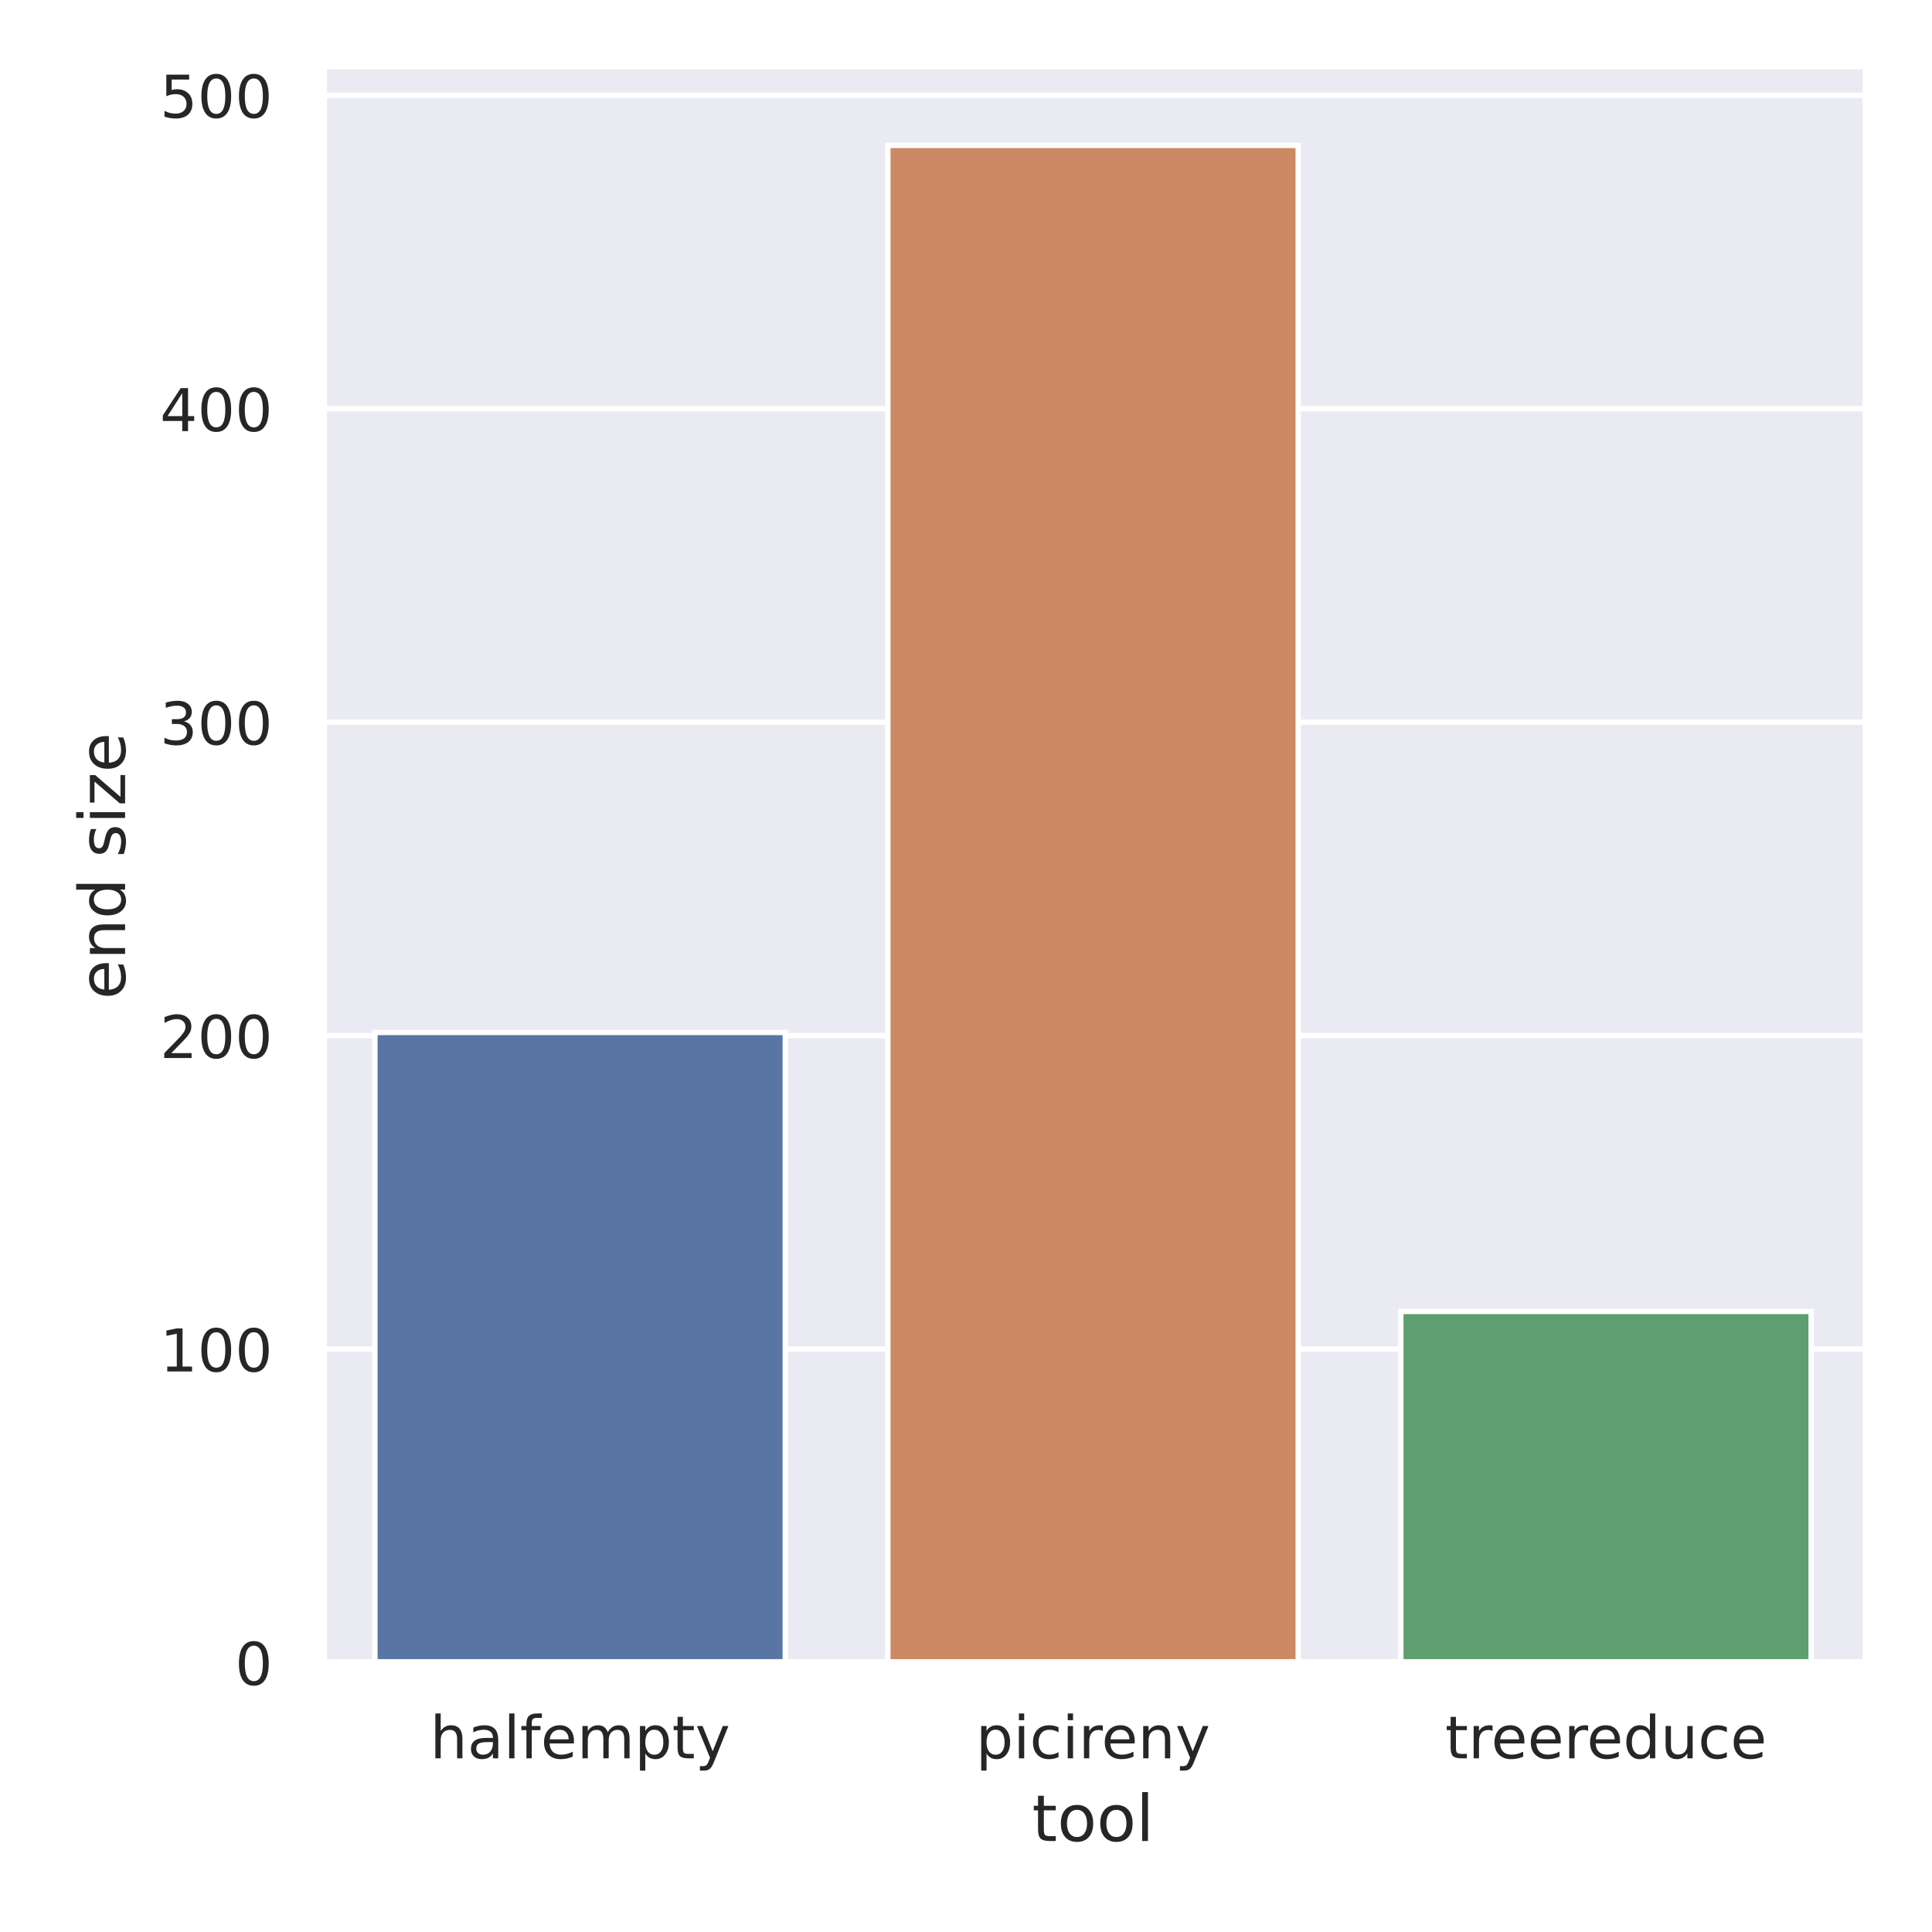
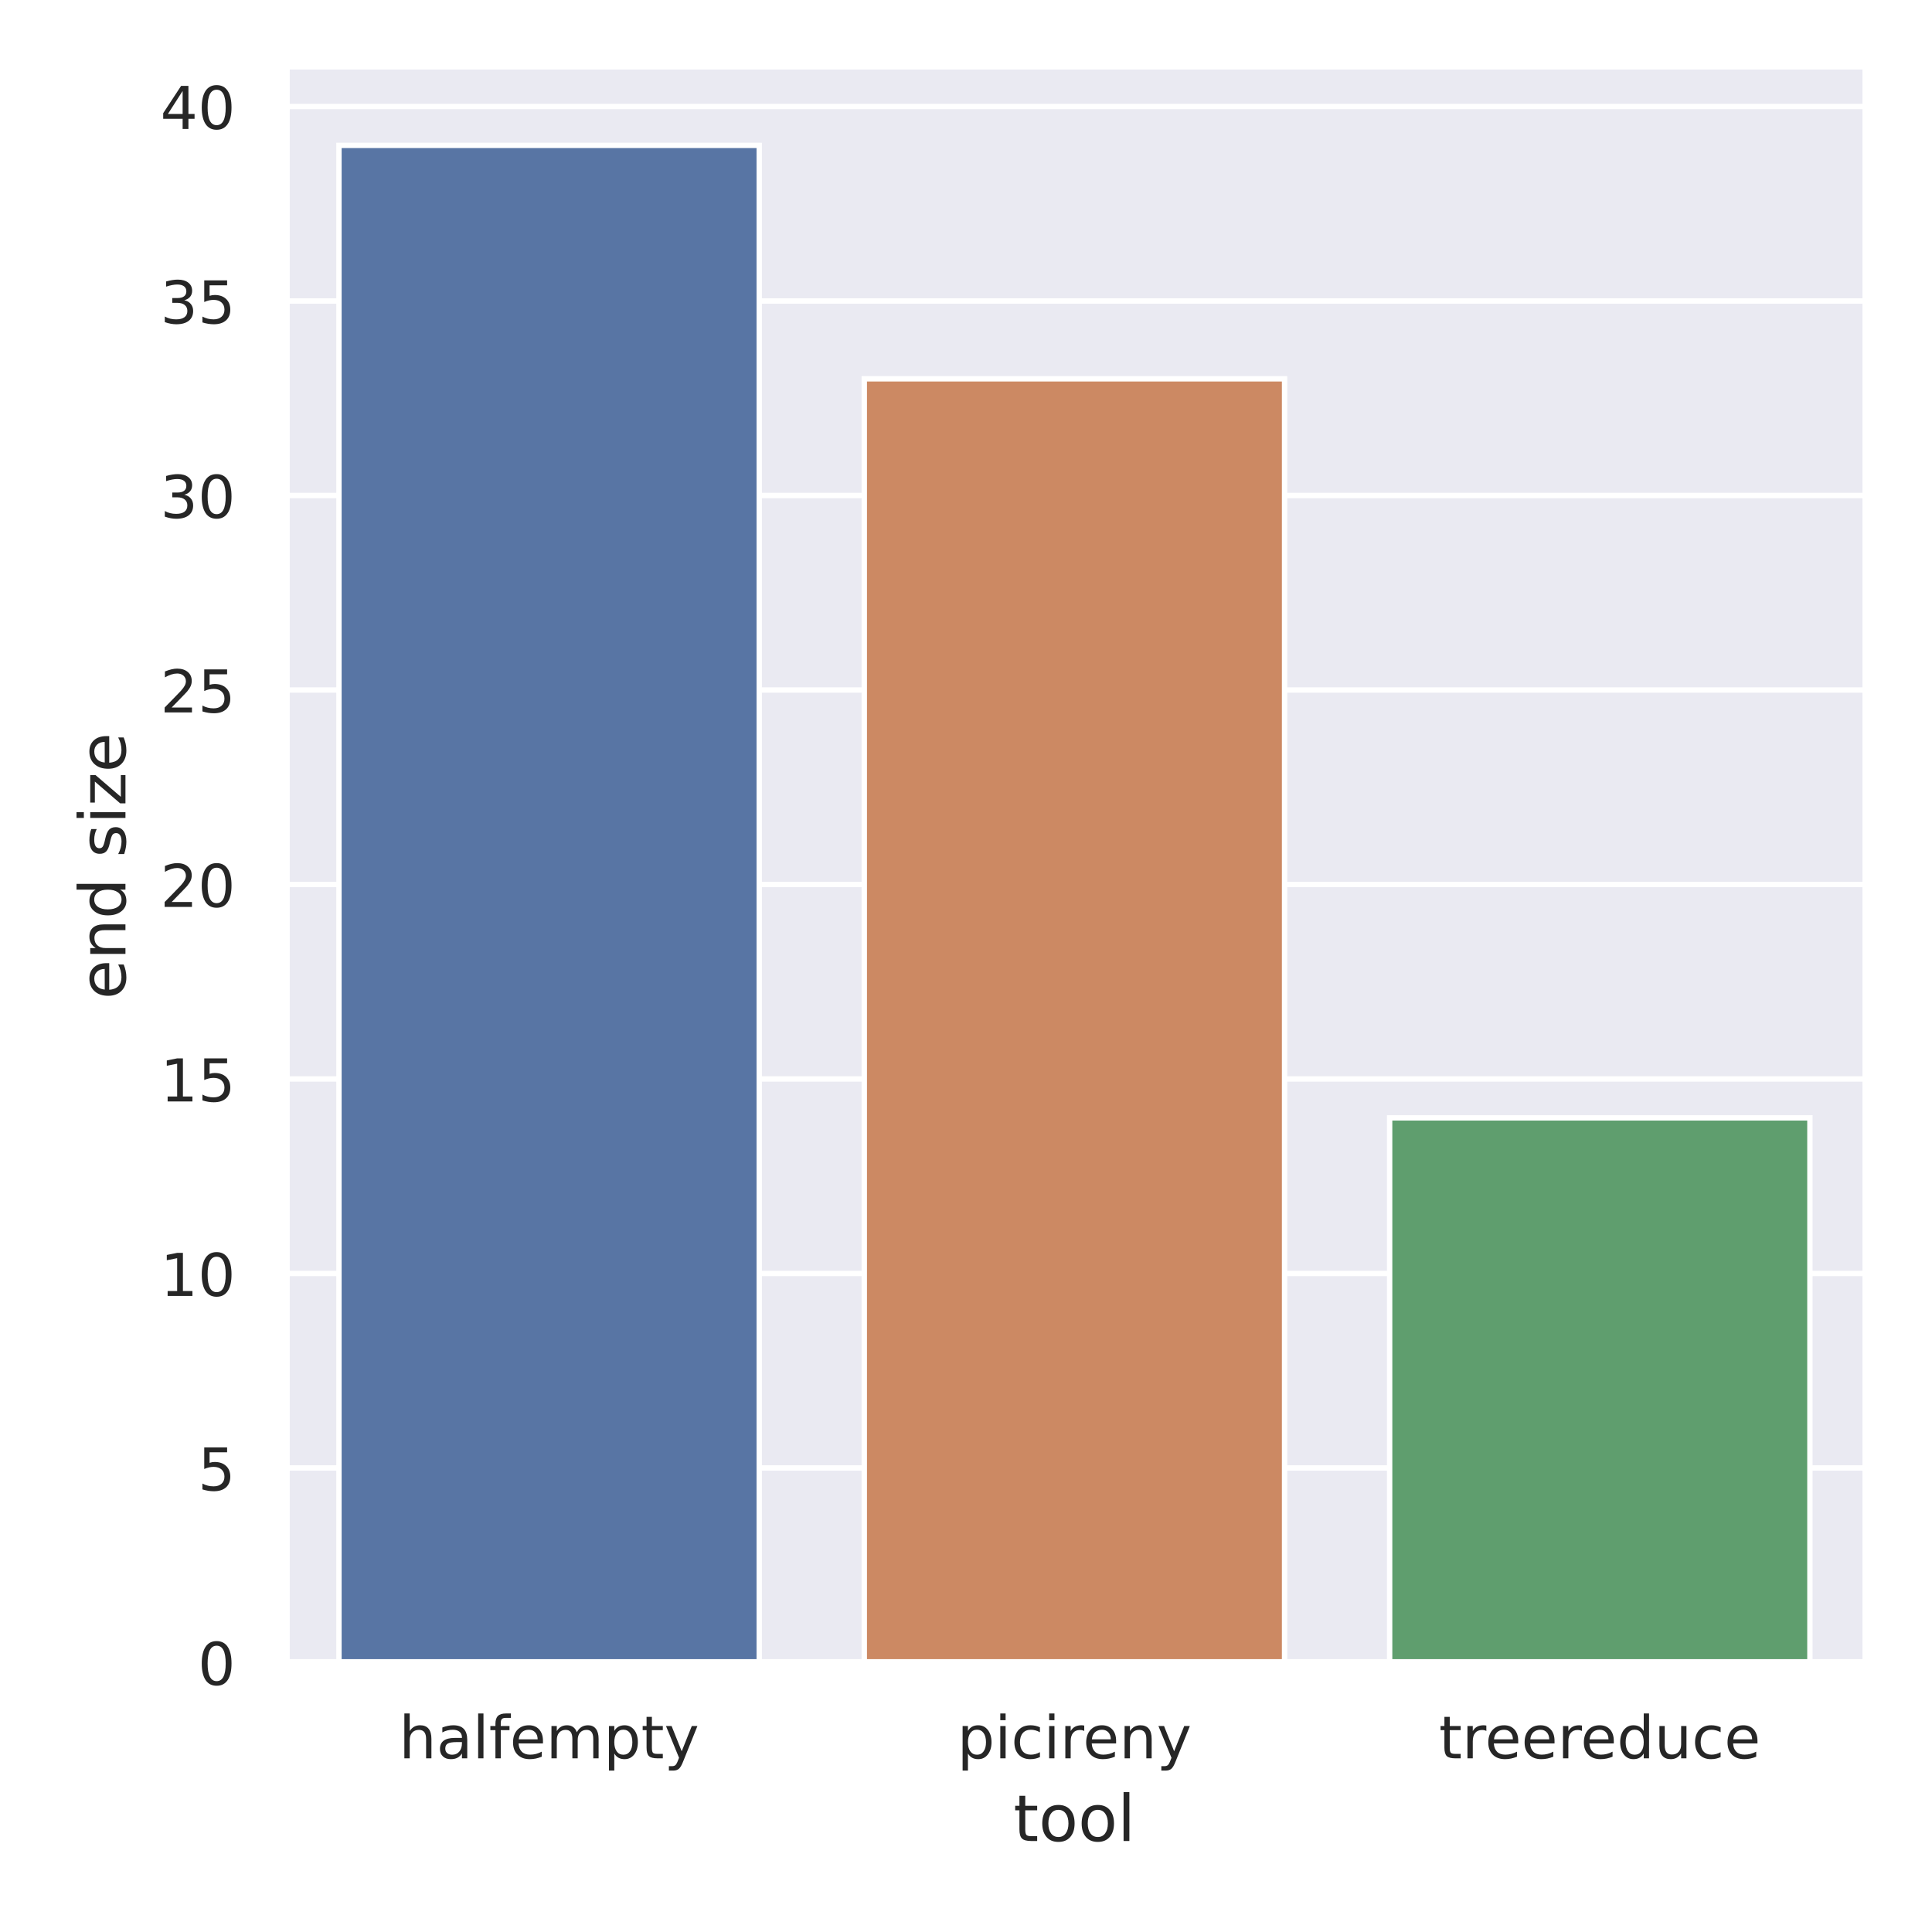
<svg xmlns="http://www.w3.org/2000/svg" xmlns:xlink="http://www.w3.org/1999/xlink" width="360pt" height="360pt" viewBox="0 0 360 360" version="1.1">
  <defs>
    <style type="text/css">*{stroke-linejoin: round; stroke-linecap: butt}</style>
  </defs>
  <g id="figure_1">
    <g id="patch_1">
      <path d="M 0 360  L 360 360  L 360 0  L 0 0  z " style="fill: #ffffff" />
    </g>
    <g id="axes_1">
      <g id="patch_2">
-         <path d="M 60.3 309.78  L 347.04 309.78  L 347.04 12.96  L 60.3 12.96  z " style="fill: #eaeaf2" />
+         <path d="M 53.37 309.78  L 347.04 309.78  L 347.04 12.96  L 53.37 12.96  z " style="fill: #eaeaf2" />
      </g>
      <g id="matplotlib.axis_1">
        <g id="xtick_1">
          <g id="text_1">
-             <g style="fill: #262626" transform="translate(80.12508 327.6383) scale(0.11 -0.11)">
+             <g style="fill: #262626" transform="translate(74.35008 327.6383) scale(0.11 -0.11)">
              <defs>
                <path id="DejaVuSans-68" d="M 3513 2113  L 3513 0  L 2938 0  L 2938 2094  Q 2938 2591 2744 2837  Q 2550 3084 2163 3084  Q 1697 3084 1428 2787  Q 1159 2491 1159 1978  L 1159 0  L 581 0  L 581 4863  L 1159 4863  L 1159 2956  Q 1366 3272 1645 3428  Q 1925 3584 2291 3584  Q 2894 3584 3203 3211  Q 3513 2838 3513 2113  z " transform="scale(0.015625)" />
                <path id="DejaVuSans-61" d="M 2194 1759  Q 1497 1759 1228 1600  Q 959 1441 959 1056  Q 959 750 1161 570  Q 1363 391 1709 391  Q 2188 391 2477 730  Q 2766 1069 2766 1631  L 2766 1759  L 2194 1759  z M 3341 1997  L 3341 0  L 2766 0  L 2766 531  Q 2569 213 2275 61  Q 1981 -91 1556 -91  Q 1019 -91 701 211  Q 384 513 384 1019  Q 384 1609 779 1909  Q 1175 2209 1959 2209  L 2766 2209  L 2766 2266  Q 2766 2663 2505 2880  Q 2244 3097 1772 3097  Q 1472 3097 1187 3025  Q 903 2953 641 2809  L 641 3341  Q 956 3463 1253 3523  Q 1550 3584 1831 3584  Q 2591 3584 2966 3190  Q 3341 2797 3341 1997  z " transform="scale(0.015625)" />
                <path id="DejaVuSans-6c" d="M 603 4863  L 1178 4863  L 1178 0  L 603 0  L 603 4863  z " transform="scale(0.015625)" />
                <path id="DejaVuSans-66" d="M 2375 4863  L 2375 4384  L 1825 4384  Q 1516 4384 1395 4259  Q 1275 4134 1275 3809  L 1275 3500  L 2222 3500  L 2222 3053  L 1275 3053  L 1275 0  L 697 0  L 697 3053  L 147 3053  L 147 3500  L 697 3500  L 697 3744  Q 697 4328 969 4595  Q 1241 4863 1831 4863  L 2375 4863  z " transform="scale(0.015625)" />
                <path id="DejaVuSans-65" d="M 3597 1894  L 3597 1613  L 953 1613  Q 991 1019 1311 708  Q 1631 397 2203 397  Q 2534 397 2845 478  Q 3156 559 3463 722  L 3463 178  Q 3153 47 2828 -22  Q 2503 -91 2169 -91  Q 1331 -91 842 396  Q 353 884 353 1716  Q 353 2575 817 3079  Q 1281 3584 2069 3584  Q 2775 3584 3186 3129  Q 3597 2675 3597 1894  z M 3022 2063  Q 3016 2534 2758 2815  Q 2500 3097 2075 3097  Q 1594 3097 1305 2825  Q 1016 2553 972 2059  L 3022 2063  z " transform="scale(0.015625)" />
                <path id="DejaVuSans-6d" d="M 3328 2828  Q 3544 3216 3844 3400  Q 4144 3584 4550 3584  Q 5097 3584 5394 3201  Q 5691 2819 5691 2113  L 5691 0  L 5113 0  L 5113 2094  Q 5113 2597 4934 2840  Q 4756 3084 4391 3084  Q 3944 3084 3684 2787  Q 3425 2491 3425 1978  L 3425 0  L 2847 0  L 2847 2094  Q 2847 2600 2669 2842  Q 2491 3084 2119 3084  Q 1678 3084 1418 2786  Q 1159 2488 1159 1978  L 1159 0  L 581 0  L 581 3500  L 1159 3500  L 1159 2956  Q 1356 3278 1631 3431  Q 1906 3584 2284 3584  Q 2666 3584 2933 3390  Q 3200 3197 3328 2828  z " transform="scale(0.015625)" />
                <path id="DejaVuSans-70" d="M 1159 525  L 1159 -1331  L 581 -1331  L 581 3500  L 1159 3500  L 1159 2969  Q 1341 3281 1617 3432  Q 1894 3584 2278 3584  Q 2916 3584 3314 3078  Q 3713 2572 3713 1747  Q 3713 922 3314 415  Q 2916 -91 2278 -91  Q 1894 -91 1617 61  Q 1341 213 1159 525  z M 3116 1747  Q 3116 2381 2855 2742  Q 2594 3103 2138 3103  Q 1681 3103 1420 2742  Q 1159 2381 1159 1747  Q 1159 1113 1420 752  Q 1681 391 2138 391  Q 2594 391 2855 752  Q 3116 1113 3116 1747  z " transform="scale(0.015625)" />
                <path id="DejaVuSans-74" d="M 1172 4494  L 1172 3500  L 2356 3500  L 2356 3053  L 1172 3053  L 1172 1153  Q 1172 725 1289 603  Q 1406 481 1766 481  L 2356 481  L 2356 0  L 1766 0  Q 1100 0 847 248  Q 594 497 594 1153  L 594 3053  L 172 3053  L 172 3500  L 594 3500  L 594 4494  L 1172 4494  z " transform="scale(0.015625)" />
                <path id="DejaVuSans-79" d="M 2059 -325  Q 1816 -950 1584 -1140  Q 1353 -1331 966 -1331  L 506 -1331  L 506 -850  L 844 -850  Q 1081 -850 1212 -737  Q 1344 -625 1503 -206  L 1606 56  L 191 3500  L 800 3500  L 1894 763  L 2988 3500  L 3597 3500  L 2059 -325  z " transform="scale(0.015625)" />
              </defs>
              <use xlink:href="#DejaVuSans-68" />
              <use xlink:href="#DejaVuSans-61" x="63.379" />
              <use xlink:href="#DejaVuSans-6c" x="124.658" />
              <use xlink:href="#DejaVuSans-66" x="152.441" />
              <use xlink:href="#DejaVuSans-65" x="187.646" />
              <use xlink:href="#DejaVuSans-6d" x="249.17" />
              <use xlink:href="#DejaVuSans-70" x="346.582" />
              <use xlink:href="#DejaVuSans-74" x="410.059" />
              <use xlink:href="#DejaVuSans-79" x="449.268" />
            </g>
          </g>
        </g>
        <g id="xtick_2">
          <g id="text_2">
-             <g style="fill: #262626" transform="translate(181.8359 327.6383) scale(0.11 -0.11)">
+             <g style="fill: #262626" transform="translate(178.3709 327.6383) scale(0.11 -0.11)">
              <defs>
                <path id="DejaVuSans-69" d="M 603 3500  L 1178 3500  L 1178 0  L 603 0  L 603 3500  z M 603 4863  L 1178 4863  L 1178 4134  L 603 4134  L 603 4863  z " transform="scale(0.015625)" />
                <path id="DejaVuSans-63" d="M 3122 3366  L 3122 2828  Q 2878 2963 2633 3030  Q 2388 3097 2138 3097  Q 1578 3097 1268 2742  Q 959 2388 959 1747  Q 959 1106 1268 751  Q 1578 397 2138 397  Q 2388 397 2633 464  Q 2878 531 3122 666  L 3122 134  Q 2881 22 2623 -34  Q 2366 -91 2075 -91  Q 1284 -91 818 406  Q 353 903 353 1747  Q 353 2603 823 3093  Q 1294 3584 2113 3584  Q 2378 3584 2631 3529  Q 2884 3475 3122 3366  z " transform="scale(0.015625)" />
                <path id="DejaVuSans-72" d="M 2631 2963  Q 2534 3019 2420 3045  Q 2306 3072 2169 3072  Q 1681 3072 1420 2755  Q 1159 2438 1159 1844  L 1159 0  L 581 0  L 581 3500  L 1159 3500  L 1159 2956  Q 1341 3275 1631 3429  Q 1922 3584 2338 3584  Q 2397 3584 2469 3576  Q 2541 3569 2628 3553  L 2631 2963  z " transform="scale(0.015625)" />
                <path id="DejaVuSans-6e" d="M 3513 2113  L 3513 0  L 2938 0  L 2938 2094  Q 2938 2591 2744 2837  Q 2550 3084 2163 3084  Q 1697 3084 1428 2787  Q 1159 2491 1159 1978  L 1159 0  L 581 0  L 581 3500  L 1159 3500  L 1159 2956  Q 1366 3272 1645 3428  Q 1925 3584 2291 3584  Q 2894 3584 3203 3211  Q 3513 2838 3513 2113  z " transform="scale(0.015625)" />
              </defs>
              <use xlink:href="#DejaVuSans-70" />
              <use xlink:href="#DejaVuSans-69" x="63.477" />
              <use xlink:href="#DejaVuSans-63" x="91.26" />
              <use xlink:href="#DejaVuSans-69" x="146.24" />
              <use xlink:href="#DejaVuSans-72" x="174.023" />
              <use xlink:href="#DejaVuSans-65" x="212.887" />
              <use xlink:href="#DejaVuSans-6e" x="274.41" />
              <use xlink:href="#DejaVuSans-79" x="337.789" />
            </g>
          </g>
        </g>
        <g id="xtick_3">
          <g id="text_3">
-             <g style="fill: #262626" transform="translate(269.281 327.6383) scale(0.11 -0.11)">
+             <g style="fill: #262626" transform="translate(268.126 327.6383) scale(0.11 -0.11)">
              <defs>
                <path id="DejaVuSans-64" d="M 2906 2969  L 2906 4863  L 3481 4863  L 3481 0  L 2906 0  L 2906 525  Q 2725 213 2448 61  Q 2172 -91 1784 -91  Q 1150 -91 751 415  Q 353 922 353 1747  Q 353 2572 751 3078  Q 1150 3584 1784 3584  Q 2172 3584 2448 3432  Q 2725 3281 2906 2969  z M 947 1747  Q 947 1113 1208 752  Q 1469 391 1925 391  Q 2381 391 2643 752  Q 2906 1113 2906 1747  Q 2906 2381 2643 2742  Q 2381 3103 1925 3103  Q 1469 3103 1208 2742  Q 947 2381 947 1747  z " transform="scale(0.015625)" />
                <path id="DejaVuSans-75" d="M 544 1381  L 544 3500  L 1119 3500  L 1119 1403  Q 1119 906 1312 657  Q 1506 409 1894 409  Q 2359 409 2629 706  Q 2900 1003 2900 1516  L 2900 3500  L 3475 3500  L 3475 0  L 2900 0  L 2900 538  Q 2691 219 2414 64  Q 2138 -91 1772 -91  Q 1169 -91 856 284  Q 544 659 544 1381  z M 1991 3584  L 1991 3584  z " transform="scale(0.015625)" />
              </defs>
              <use xlink:href="#DejaVuSans-74" />
              <use xlink:href="#DejaVuSans-72" x="39.209" />
              <use xlink:href="#DejaVuSans-65" x="78.072" />
              <use xlink:href="#DejaVuSans-65" x="139.596" />
              <use xlink:href="#DejaVuSans-72" x="201.119" />
              <use xlink:href="#DejaVuSans-65" x="239.982" />
              <use xlink:href="#DejaVuSans-64" x="301.506" />
              <use xlink:href="#DejaVuSans-75" x="364.982" />
              <use xlink:href="#DejaVuSans-63" x="428.361" />
              <use xlink:href="#DejaVuSans-65" x="483.342" />
            </g>
          </g>
        </g>
        <g id="text_4">
-           <g style="fill: #262626" transform="translate(192.3084 343.0441) scale(0.12 -0.12)">
+           <g style="fill: #262626" transform="translate(188.8434 343.0441) scale(0.12 -0.12)">
            <defs>
              <path id="DejaVuSans-6f" d="M 1959 3097  Q 1497 3097 1228 2736  Q 959 2375 959 1747  Q 959 1119 1226 758  Q 1494 397 1959 397  Q 2419 397 2687 759  Q 2956 1122 2956 1747  Q 2956 2369 2687 2733  Q 2419 3097 1959 3097  z M 1959 3584  Q 2709 3584 3137 3096  Q 3566 2609 3566 1747  Q 3566 888 3137 398  Q 2709 -91 1959 -91  Q 1206 -91 779 398  Q 353 888 353 1747  Q 353 2609 779 3096  Q 1206 3584 1959 3584  z " transform="scale(0.015625)" />
            </defs>
            <use xlink:href="#DejaVuSans-74" />
            <use xlink:href="#DejaVuSans-6f" x="39.209" />
            <use xlink:href="#DejaVuSans-6f" x="100.391" />
            <use xlink:href="#DejaVuSans-6c" x="161.572" />
          </g>
        </g>
      </g>
      <g id="matplotlib.axis_2">
        <g id="ytick_1">
          <g id="line2d_1">
-             <path d="M 60.3 309.78  L 347.04 309.78  " clip-path="url(#p303c38fa4d)" style="fill: none; stroke: #ffffff; stroke-linecap: round" />
+             <path d="M 53.37 309.78  L 347.04 309.78  " clip-path="url(#pdf2c2d9c64)" style="fill: none; stroke: #ffffff; stroke-linecap: round" />
          </g>
          <g id="text_5">
-             <g style="fill: #262626" transform="translate(43.80125 313.9591) scale(0.11 -0.11)">
+             <g style="fill: #262626" transform="translate(36.87125 313.9591) scale(0.11 -0.11)">
              <defs>
                <path id="DejaVuSans-30" d="M 2034 4250  Q 1547 4250 1301 3770  Q 1056 3291 1056 2328  Q 1056 1369 1301 889  Q 1547 409 2034 409  Q 2525 409 2770 889  Q 3016 1369 3016 2328  Q 3016 3291 2770 3770  Q 2525 4250 2034 4250  z M 2034 4750  Q 2819 4750 3233 4129  Q 3647 3509 3647 2328  Q 3647 1150 3233 529  Q 2819 -91 2034 -91  Q 1250 -91 836 529  Q 422 1150 422 2328  Q 422 3509 836 4129  Q 1250 4750 2034 4750  z " transform="scale(0.015625)" />
              </defs>
              <use xlink:href="#DejaVuSans-30" />
            </g>
          </g>
        </g>
        <g id="ytick_2">
          <g id="line2d_2">
-             <path d="M 60.3 251.374  L 347.04 251.374  " clip-path="url(#p303c38fa4d)" style="fill: none; stroke: #ffffff; stroke-linecap: round" />
+             <path d="M 53.37 273.538  L 347.04 273.538  " clip-path="url(#pdf2c2d9c64)" style="fill: none; stroke: #ffffff; stroke-linecap: round" />
          </g>
          <g id="text_6">
-             <g style="fill: #262626" transform="translate(29.80375 255.553) scale(0.11 -0.11)">
-               <defs>
-                 <path id="DejaVuSans-31" d="M 794 531  L 1825 531  L 1825 4091  L 703 3866  L 703 4441  L 1819 4666  L 2450 4666  L 2450 531  L 3481 531  L 3481 0  L 794 0  L 794 531  z " transform="scale(0.015625)" />
-               </defs>
-               <use xlink:href="#DejaVuSans-31" />
-               <use xlink:href="#DejaVuSans-30" x="63.623" />
-               <use xlink:href="#DejaVuSans-30" x="127.246" />
+             <g style="fill: #262626" transform="translate(36.87125 277.7174) scale(0.11 -0.11)">
+               <defs>
+                 <path id="DejaVuSans-35" d="M 691 4666  L 3169 4666  L 3169 4134  L 1269 4134  L 1269 2991  Q 1406 3038 1543 3061  Q 1681 3084 1819 3084  Q 2600 3084 3056 2656  Q 3513 2228 3513 1497  Q 3513 744 3044 326  Q 2575 -91 1722 -91  Q 1428 -91 1123 -41  Q 819 9 494 109  L 494 744  Q 775 591 1075 516  Q 1375 441 1709 441  Q 2250 441 2565 725  Q 2881 1009 2881 1497  Q 2881 1984 2565 2268  Q 2250 2553 1709 2553  Q 1456 2553 1204 2497  Q 953 2441 691 2322  L 691 4666  z " transform="scale(0.015625)" />
+               </defs>
+               <use xlink:href="#DejaVuSans-35" />
            </g>
          </g>
        </g>
        <g id="ytick_3">
          <g id="line2d_3">
-             <path d="M 60.3 192.968  L 347.04 192.968  " clip-path="url(#p303c38fa4d)" style="fill: none; stroke: #ffffff; stroke-linecap: round" />
+             <path d="M 53.37 237.296  L 347.04 237.296  " clip-path="url(#pdf2c2d9c64)" style="fill: none; stroke: #ffffff; stroke-linecap: round" />
          </g>
          <g id="text_7">
-             <g style="fill: #262626" transform="translate(29.80375 197.1469) scale(0.11 -0.11)">
-               <defs>
-                 <path id="DejaVuSans-32" d="M 1228 531  L 3431 531  L 3431 0  L 469 0  L 469 531  Q 828 903 1448 1529  Q 2069 2156 2228 2338  Q 2531 2678 2651 2914  Q 2772 3150 2772 3378  Q 2772 3750 2511 3984  Q 2250 4219 1831 4219  Q 1534 4219 1204 4116  Q 875 4013 500 3803  L 500 4441  Q 881 4594 1212 4672  Q 1544 4750 1819 4750  Q 2544 4750 2975 4387  Q 3406 4025 3406 3419  Q 3406 3131 3298 2873  Q 3191 2616 2906 2266  Q 2828 2175 2409 1742  Q 1991 1309 1228 531  z " transform="scale(0.015625)" />
-               </defs>
-               <use xlink:href="#DejaVuSans-32" />
-               <use xlink:href="#DejaVuSans-30" x="63.623" />
-               <use xlink:href="#DejaVuSans-30" x="127.246" />
+             <g style="fill: #262626" transform="translate(29.8725 241.4756) scale(0.11 -0.11)">
+               <defs>
+                 <path id="DejaVuSans-31" d="M 794 531  L 1825 531  L 1825 4091  L 703 3866  L 703 4441  L 1819 4666  L 2450 4666  L 2450 531  L 3481 531  L 3481 0  L 794 0  L 794 531  z " transform="scale(0.015625)" />
+               </defs>
+               <use xlink:href="#DejaVuSans-31" />
+               <use xlink:href="#DejaVuSans-30" x="63.623" />
            </g>
          </g>
        </g>
        <g id="ytick_4">
          <g id="line2d_4">
-             <path d="M 60.3 134.562  L 347.04 134.562  " clip-path="url(#p303c38fa4d)" style="fill: none; stroke: #ffffff; stroke-linecap: round" />
+             <path d="M 53.37 201.055  L 347.04 201.055  " clip-path="url(#pdf2c2d9c64)" style="fill: none; stroke: #ffffff; stroke-linecap: round" />
          </g>
          <g id="text_8">
-             <g style="fill: #262626" transform="translate(29.80375 138.7407) scale(0.11 -0.11)">
-               <defs>
-                 <path id="DejaVuSans-33" d="M 2597 2516  Q 3050 2419 3304 2112  Q 3559 1806 3559 1356  Q 3559 666 3084 287  Q 2609 -91 1734 -91  Q 1441 -91 1130 -33  Q 819 25 488 141  L 488 750  Q 750 597 1062 519  Q 1375 441 1716 441  Q 2309 441 2620 675  Q 2931 909 2931 1356  Q 2931 1769 2642 2001  Q 2353 2234 1838 2234  L 1294 2234  L 1294 2753  L 1863 2753  Q 2328 2753 2575 2939  Q 2822 3125 2822 3475  Q 2822 3834 2567 4026  Q 2313 4219 1838 4219  Q 1578 4219 1281 4162  Q 984 4106 628 3988  L 628 4550  Q 988 4650 1302 4700  Q 1616 4750 1894 4750  Q 2613 4750 3031 4423  Q 3450 4097 3450 3541  Q 3450 3153 3228 2886  Q 3006 2619 2597 2516  z " transform="scale(0.015625)" />
-               </defs>
-               <use xlink:href="#DejaVuSans-33" />
-               <use xlink:href="#DejaVuSans-30" x="63.623" />
-               <use xlink:href="#DejaVuSans-30" x="127.246" />
+             <g style="fill: #262626" transform="translate(29.8725 205.2339) scale(0.11 -0.11)">
+               <use xlink:href="#DejaVuSans-31" />
+               <use xlink:href="#DejaVuSans-35" x="63.623" />
            </g>
          </g>
        </g>
        <g id="ytick_5">
          <g id="line2d_5">
-             <path d="M 60.3 76.155  L 347.04 76.155  " clip-path="url(#p303c38fa4d)" style="fill: none; stroke: #ffffff; stroke-linecap: round" />
+             <path d="M 53.37 164.813  L 347.04 164.813  " clip-path="url(#pdf2c2d9c64)" style="fill: none; stroke: #ffffff; stroke-linecap: round" />
          </g>
          <g id="text_9">
-             <g style="fill: #262626" transform="translate(29.80375 80.33458) scale(0.11 -0.11)">
-               <defs>
-                 <path id="DejaVuSans-34" d="M 2419 4116  L 825 1625  L 2419 1625  L 2419 4116  z M 2253 4666  L 3047 4666  L 3047 1625  L 3713 1625  L 3713 1100  L 3047 1100  L 3047 0  L 2419 0  L 2419 1100  L 313 1100  L 313 1709  L 2253 4666  z " transform="scale(0.015625)" />
-               </defs>
-               <use xlink:href="#DejaVuSans-34" />
-               <use xlink:href="#DejaVuSans-30" x="63.623" />
-               <use xlink:href="#DejaVuSans-30" x="127.246" />
+             <g style="fill: #262626" transform="translate(29.8725 168.9921) scale(0.11 -0.11)">
+               <defs>
+                 <path id="DejaVuSans-32" d="M 1228 531  L 3431 531  L 3431 0  L 469 0  L 469 531  Q 828 903 1448 1529  Q 2069 2156 2228 2338  Q 2531 2678 2651 2914  Q 2772 3150 2772 3378  Q 2772 3750 2511 3984  Q 2250 4219 1831 4219  Q 1534 4219 1204 4116  Q 875 4013 500 3803  L 500 4441  Q 881 4594 1212 4672  Q 1544 4750 1819 4750  Q 2544 4750 2975 4387  Q 3406 4025 3406 3419  Q 3406 3131 3298 2873  Q 3191 2616 2906 2266  Q 2828 2175 2409 1742  Q 1991 1309 1228 531  z " transform="scale(0.015625)" />
+               </defs>
+               <use xlink:href="#DejaVuSans-32" />
+               <use xlink:href="#DejaVuSans-30" x="63.623" />
            </g>
          </g>
        </g>
        <g id="ytick_6">
          <g id="line2d_6">
-             <path d="M 60.3 17.749  L 347.04 17.749  " clip-path="url(#p303c38fa4d)" style="fill: none; stroke: #ffffff; stroke-linecap: round" />
+             <path d="M 53.37 128.571  L 347.04 128.571  " clip-path="url(#pdf2c2d9c64)" style="fill: none; stroke: #ffffff; stroke-linecap: round" />
          </g>
          <g id="text_10">
-             <g style="fill: #262626" transform="translate(29.80375 21.92844) scale(0.11 -0.11)">
-               <defs>
-                 <path id="DejaVuSans-35" d="M 691 4666  L 3169 4666  L 3169 4134  L 1269 4134  L 1269 2991  Q 1406 3038 1543 3061  Q 1681 3084 1819 3084  Q 2600 3084 3056 2656  Q 3513 2228 3513 1497  Q 3513 744 3044 326  Q 2575 -91 1722 -91  Q 1428 -91 1123 -41  Q 819 9 494 109  L 494 744  Q 775 591 1075 516  Q 1375 441 1709 441  Q 2250 441 2565 725  Q 2881 1009 2881 1497  Q 2881 1984 2565 2268  Q 2250 2553 1709 2553  Q 1456 2553 1204 2497  Q 953 2441 691 2322  L 691 4666  z " transform="scale(0.015625)" />
-               </defs>
-               <use xlink:href="#DejaVuSans-35" />
-               <use xlink:href="#DejaVuSans-30" x="63.623" />
-               <use xlink:href="#DejaVuSans-30" x="127.246" />
-             </g>
-           </g>
-         </g>
-         <g id="text_11">
-           <g style="fill: #262626" transform="translate(23.30813 186.2138) rotate(-90) scale(0.12 -0.12)">
+             <g style="fill: #262626" transform="translate(29.8725 132.7503) scale(0.11 -0.11)">
+               <use xlink:href="#DejaVuSans-32" />
+               <use xlink:href="#DejaVuSans-35" x="63.623" />
+             </g>
+           </g>
+         </g>
+         <g id="ytick_7">
+           <g id="line2d_7">
+             <path d="M 53.37 92.329  L 347.04 92.329  " clip-path="url(#pdf2c2d9c64)" style="fill: none; stroke: #ffffff; stroke-linecap: round" />
+           </g>
+           <g id="text_11">
+             <g style="fill: #262626" transform="translate(29.8725 96.50859) scale(0.11 -0.11)">
+               <defs>
+                 <path id="DejaVuSans-33" d="M 2597 2516  Q 3050 2419 3304 2112  Q 3559 1806 3559 1356  Q 3559 666 3084 287  Q 2609 -91 1734 -91  Q 1441 -91 1130 -33  Q 819 25 488 141  L 488 750  Q 750 597 1062 519  Q 1375 441 1716 441  Q 2309 441 2620 675  Q 2931 909 2931 1356  Q 2931 1769 2642 2001  Q 2353 2234 1838 2234  L 1294 2234  L 1294 2753  L 1863 2753  Q 2328 2753 2575 2939  Q 2822 3125 2822 3475  Q 2822 3834 2567 4026  Q 2313 4219 1838 4219  Q 1578 4219 1281 4162  Q 984 4106 628 3988  L 628 4550  Q 988 4650 1302 4700  Q 1616 4750 1894 4750  Q 2613 4750 3031 4423  Q 3450 4097 3450 3541  Q 3450 3153 3228 2886  Q 3006 2619 2597 2516  z " transform="scale(0.015625)" />
+               </defs>
+               <use xlink:href="#DejaVuSans-33" />
+               <use xlink:href="#DejaVuSans-30" x="63.623" />
+             </g>
+           </g>
+         </g>
+         <g id="ytick_8">
+           <g id="line2d_8">
+             <path d="M 53.37 56.088  L 347.04 56.088  " clip-path="url(#pdf2c2d9c64)" style="fill: none; stroke: #ffffff; stroke-linecap: round" />
+           </g>
+           <g id="text_12">
+             <g style="fill: #262626" transform="translate(29.8725 60.26683) scale(0.11 -0.11)">
+               <use xlink:href="#DejaVuSans-33" />
+               <use xlink:href="#DejaVuSans-35" x="63.623" />
+             </g>
+           </g>
+         </g>
+         <g id="ytick_9">
+           <g id="line2d_9">
+             <path d="M 53.37 19.846  L 347.04 19.846  " clip-path="url(#pdf2c2d9c64)" style="fill: none; stroke: #ffffff; stroke-linecap: round" />
+           </g>
+           <g id="text_13">
+             <g style="fill: #262626" transform="translate(29.8725 24.02508) scale(0.11 -0.11)">
+               <defs>
+                 <path id="DejaVuSans-34" d="M 2419 4116  L 825 1625  L 2419 1625  L 2419 4116  z M 2253 4666  L 3047 4666  L 3047 1625  L 3713 1625  L 3713 1100  L 3047 1100  L 3047 0  L 2419 0  L 2419 1100  L 313 1100  L 313 1709  L 2253 4666  z " transform="scale(0.015625)" />
+               </defs>
+               <use xlink:href="#DejaVuSans-34" />
+               <use xlink:href="#DejaVuSans-30" x="63.623" />
+             </g>
+           </g>
+         </g>
+         <g id="text_14">
+           <g style="fill: #262626" transform="translate(23.37687 186.2138) rotate(-90) scale(0.12 -0.12)">
            <defs>
              <path id="DejaVuSans-20" transform="scale(0.015625)" />
              <path id="DejaVuSans-73" d="M 2834 3397  L 2834 2853  Q 2591 2978 2328 3040  Q 2066 3103 1784 3103  Q 1356 3103 1142 2972  Q 928 2841 928 2578  Q 928 2378 1081 2264  Q 1234 2150 1697 2047  L 1894 2003  Q 2506 1872 2764 1633  Q 3022 1394 3022 966  Q 3022 478 2636 193  Q 2250 -91 1575 -91  Q 1294 -91 989 -36  Q 684 19 347 128  L 347 722  Q 666 556 975 473  Q 1284 391 1588 391  Q 1994 391 2212 530  Q 2431 669 2431 922  Q 2431 1156 2273 1281  Q 2116 1406 1581 1522  L 1381 1569  Q 847 1681 609 1914  Q 372 2147 372 2553  Q 372 3047 722 3315  Q 1072 3584 1716 3584  Q 2034 3584 2315 3537  Q 2597 3491 2834 3397  z " transform="scale(0.015625)" />
              <path id="DejaVuSans-7a" d="M 353 3500  L 3084 3500  L 3084 2975  L 922 459  L 3084 459  L 3084 0  L 275 0  L 275 525  L 2438 3041  L 353 3041  L 353 3500  z " transform="scale(0.015625)" />
            </defs>
            <use xlink:href="#DejaVuSans-65" />
            <use xlink:href="#DejaVuSans-6e" x="61.523" />
            <use xlink:href="#DejaVuSans-64" x="124.902" />
            <use xlink:href="#DejaVuSans-20" x="188.379" />
            <use xlink:href="#DejaVuSans-73" x="220.166" />
            <use xlink:href="#DejaVuSans-69" x="272.266" />
            <use xlink:href="#DejaVuSans-7a" x="300.049" />
            <use xlink:href="#DejaVuSans-65" x="352.539" />
          </g>
        </g>
      </g>
      <g id="patch_3">
-         <path d="M 69.858 309.78  L 146.322 309.78  L 146.322 192.384  L 69.858 192.384  z " clip-path="url(#p303c38fa4d)" style="fill: #5875a4; stroke: #ffffff; stroke-linejoin: miter" />
+         <path d="M 63.159 309.78  L 141.471 309.78  L 141.471 27.094  L 63.159 27.094  z " clip-path="url(#pdf2c2d9c64)" style="fill: #5875a4; stroke: #ffffff; stroke-linejoin: miter" />
      </g>
      <g id="patch_4">
-         <path d="M 165.438 309.78  L 241.902 309.78  L 241.902 27.094  L 165.438 27.094  z " clip-path="url(#p303c38fa4d)" style="fill: #cc8963; stroke: #ffffff; stroke-linejoin: miter" />
+         <path d="M 161.049 309.78  L 239.361 309.78  L 239.361 70.584  L 161.049 70.584  z " clip-path="url(#pdf2c2d9c64)" style="fill: #cc8963; stroke: #ffffff; stroke-linejoin: miter" />
      </g>
      <g id="patch_5">
-         <path d="M 261.018 309.78  L 337.482 309.78  L 337.482 244.365  L 261.018 244.365  z " clip-path="url(#p303c38fa4d)" style="fill: #5f9e6e; stroke: #ffffff; stroke-linejoin: miter" />
-       </g>
-       <g id="line2d_7">
-         <path clip-path="url(#p303c38fa4d)" style="fill: none; stroke: #424242; stroke-width: 2.7; stroke-linecap: round" />
-       </g>
-       <g id="line2d_8">
-         <path clip-path="url(#p303c38fa4d)" style="fill: none; stroke: #424242; stroke-width: 2.7; stroke-linecap: round" />
-       </g>
-       <g id="line2d_9">
-         <path clip-path="url(#p303c38fa4d)" style="fill: none; stroke: #424242; stroke-width: 2.7; stroke-linecap: round" />
+         <path d="M 258.939 309.78  L 337.251 309.78  L 337.251 208.303  L 258.939 208.303  z " clip-path="url(#pdf2c2d9c64)" style="fill: #5f9e6e; stroke: #ffffff; stroke-linejoin: miter" />
+       </g>
+       <g id="line2d_10">
+         <path clip-path="url(#pdf2c2d9c64)" style="fill: none; stroke: #424242; stroke-width: 2.7; stroke-linecap: round" />
+       </g>
+       <g id="line2d_11">
+         <path clip-path="url(#pdf2c2d9c64)" style="fill: none; stroke: #424242; stroke-width: 2.7; stroke-linecap: round" />
+       </g>
+       <g id="line2d_12">
+         <path clip-path="url(#pdf2c2d9c64)" style="fill: none; stroke: #424242; stroke-width: 2.7; stroke-linecap: round" />
      </g>
      <g id="patch_6">
-         <path d="M 60.3 309.78  L 60.3 12.96  " style="fill: none; stroke: #ffffff; stroke-width: 1.25; stroke-linejoin: miter; stroke-linecap: square" />
+         <path d="M 53.37 309.78  L 53.37 12.96  " style="fill: none; stroke: #ffffff; stroke-width: 1.25; stroke-linejoin: miter; stroke-linecap: square" />
      </g>
      <g id="patch_7">
-         <path d="M 60.3 309.78  L 347.04 309.78  " style="fill: none; stroke: #ffffff; stroke-width: 1.25; stroke-linejoin: miter; stroke-linecap: square" />
+         <path d="M 53.37 309.78  L 347.04 309.78  " style="fill: none; stroke: #ffffff; stroke-width: 1.25; stroke-linejoin: miter; stroke-linecap: square" />
      </g>
    </g>
  </g>
  <defs>
-     <clipPath id="p303c38fa4d">
-       <rect x="60.3" y="12.96" width="286.74" height="296.82" />
+     <clipPath id="pdf2c2d9c64">
+       <rect x="53.37" y="12.96" width="293.67" height="296.82" />
    </clipPath>
  </defs>
</svg>
